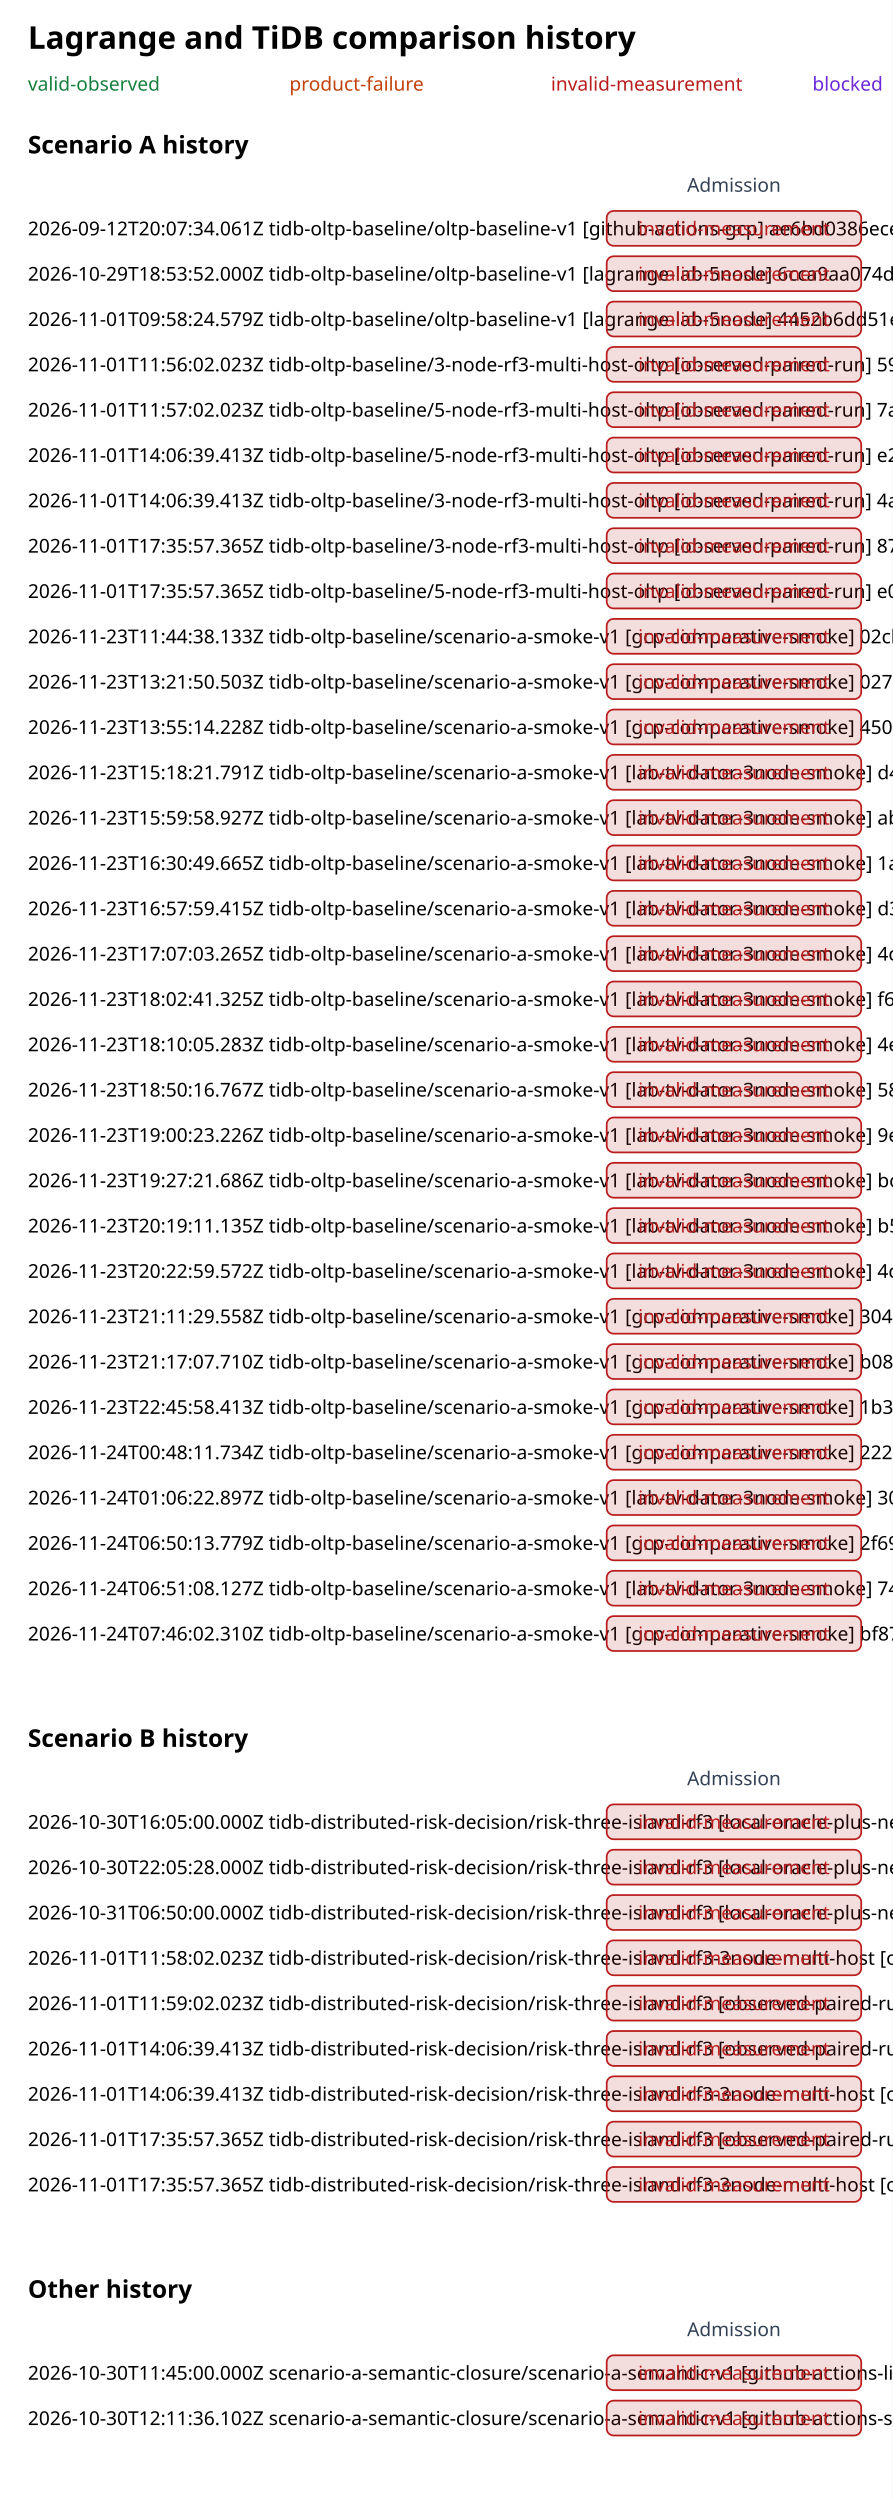
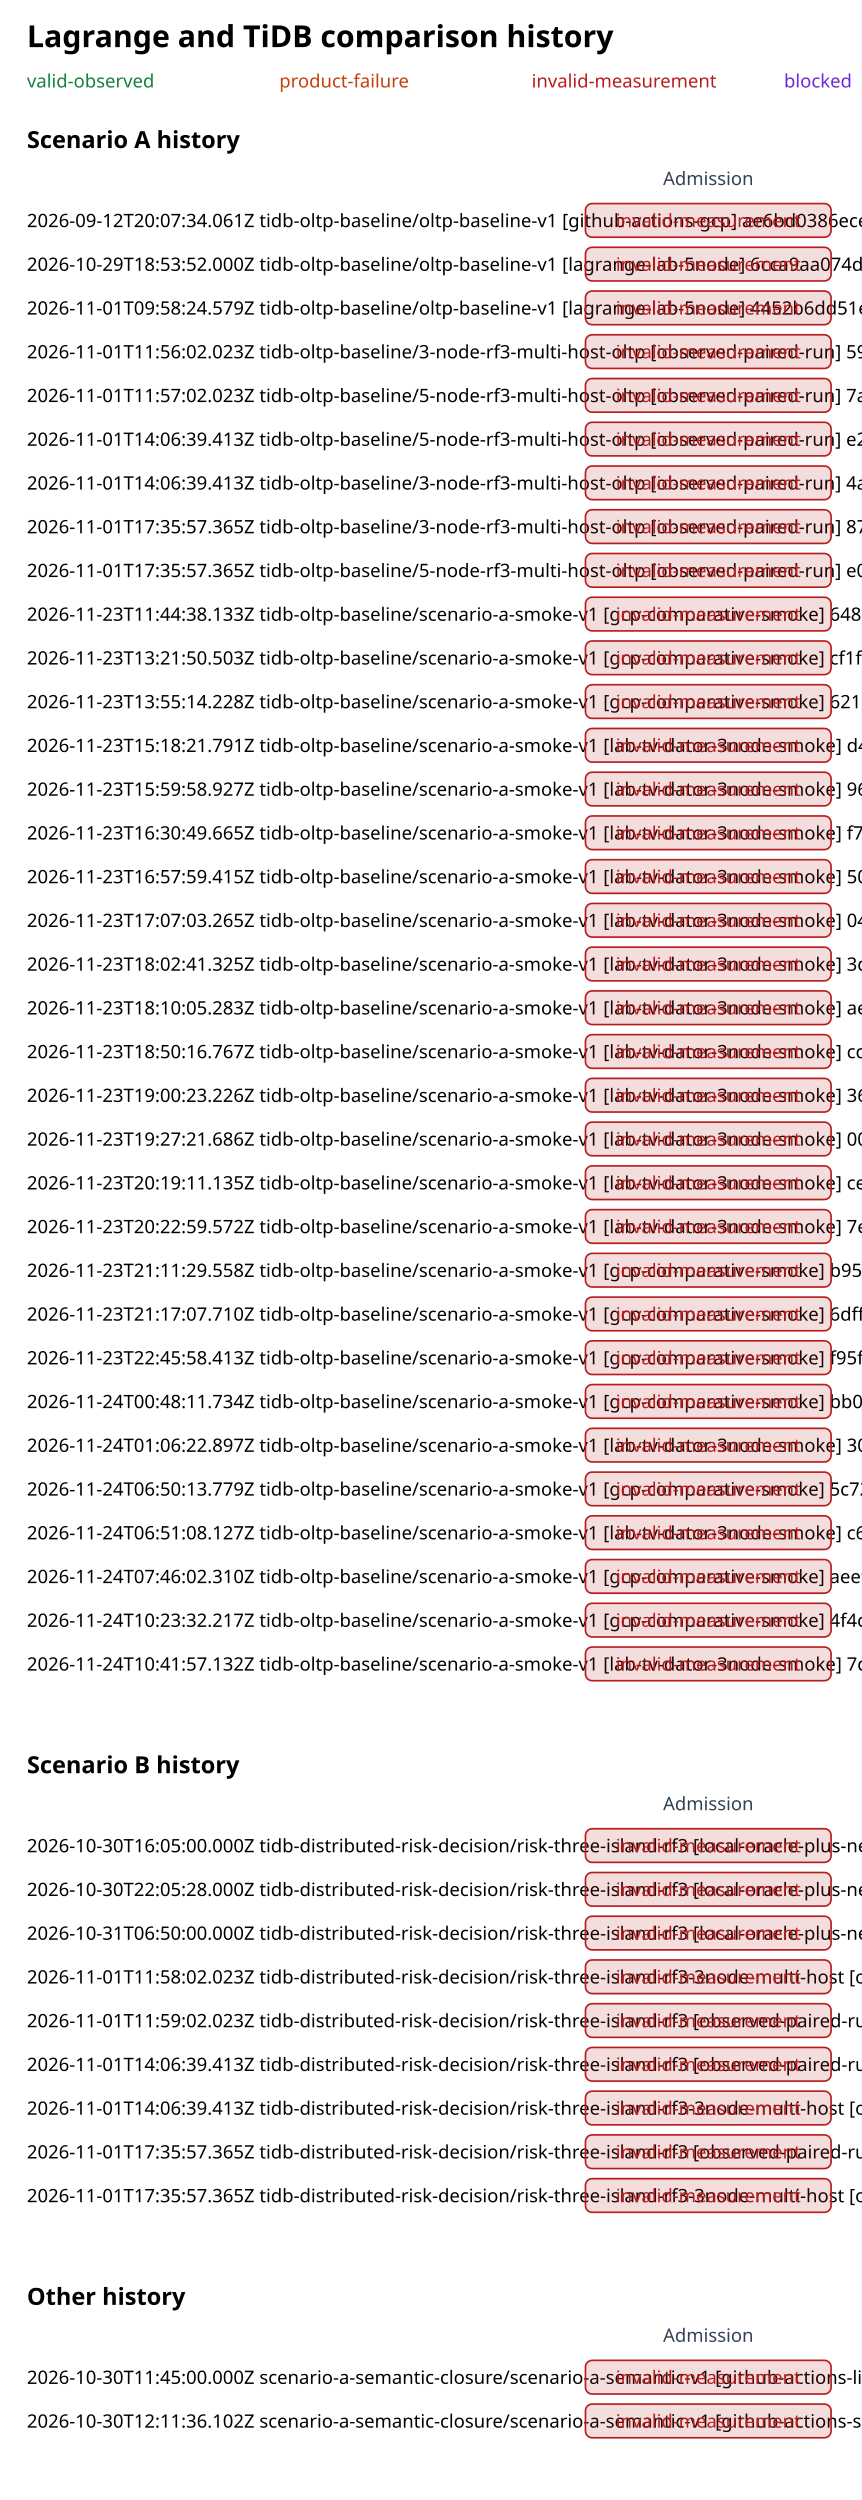
- <svg xmlns="http://www.w3.org/2000/svg" width="512" height="1434" viewBox="0 0 512 1434" font-family="sans-serif">
+ <svg xmlns="http://www.w3.org/2000/svg" width="512" height="1486" viewBox="0 0 512 1486" font-family="sans-serif">
  <rect width="100%" height="100%" fill="#ffffff" />
  <text x="16" y="28" font-size="18" font-weight="700">Lagrange and TiDB comparison history</text>
  <text x="16" y="52" font-size="11" fill="#15803d">valid-observed</text>
  <text x="166" y="52" font-size="11" fill="#c2410c">product-failure</text>
  <text x="316" y="52" font-size="11" fill="#b91c1c">invalid-measurement</text>
  <text x="466" y="52" font-size="11" fill="#6d28d9">blocked</text>
  <text x="616" y="52" font-size="11" fill="#475569">unsupported</text>
  <text x="766" y="52" font-size="11" fill="#94a3b8">not-measured</text>
  <text x="16" y="88" font-size="14" font-weight="600">Scenario A history</text>
  <text x="421" y="110" text-anchor="middle" font-size="11" fill="#334155">Admission</text>
  <text x="16" y="135" font-size="11">2026-09-12T20:07:34.061Z tidb-oltp-baseline/oltp-baseline-v1 [github-actions-gcp] ae6bd0386ece</text>
  <g>
    <rect x="348" y="121" width="146" height="20" rx="4" fill="#b91c1c" fill-opacity="0.15" stroke="#b91c1c" />
    <text x="421" y="135" text-anchor="middle" font-size="11" fill="#b91c1c">invalid-measurement</text>
  </g>
  <text x="16" y="161" font-size="11">2026-10-29T18:53:52.000Z tidb-oltp-baseline/oltp-baseline-v1 [lagrange-lab-5node] 6cca9aa074d2</text>
  <g>
    <rect x="348" y="147" width="146" height="20" rx="4" fill="#b91c1c" fill-opacity="0.15" stroke="#b91c1c" />
    <text x="421" y="161" text-anchor="middle" font-size="11" fill="#b91c1c">invalid-measurement</text>
  </g>
  <text x="16" y="187" font-size="11">2026-11-01T09:58:24.579Z tidb-oltp-baseline/oltp-baseline-v1 [lagrange-lab-5node] 4452b6dd51e2</text>
  <g>
    <rect x="348" y="173" width="146" height="20" rx="4" fill="#b91c1c" fill-opacity="0.15" stroke="#b91c1c" />
    <text x="421" y="187" text-anchor="middle" font-size="11" fill="#b91c1c">invalid-measurement</text>
  </g>
  <text x="16" y="213" font-size="11">2026-11-01T11:56:02.023Z tidb-oltp-baseline/3-node-rf3-multi-host-oltp [observed-paired-run] 59a7afbf1b8e</text>
  <g>
    <rect x="348" y="199" width="146" height="20" rx="4" fill="#b91c1c" fill-opacity="0.15" stroke="#b91c1c" />
    <text x="421" y="213" text-anchor="middle" font-size="11" fill="#b91c1c">invalid-measurement</text>
  </g>
  <text x="16" y="239" font-size="11">2026-11-01T11:57:02.023Z tidb-oltp-baseline/5-node-rf3-multi-host-oltp [observed-paired-run] 7aaf3fda8eca</text>
  <g>
    <rect x="348" y="225" width="146" height="20" rx="4" fill="#b91c1c" fill-opacity="0.15" stroke="#b91c1c" />
    <text x="421" y="239" text-anchor="middle" font-size="11" fill="#b91c1c">invalid-measurement</text>
  </g>
  <text x="16" y="265" font-size="11">2026-11-01T14:06:39.413Z tidb-oltp-baseline/5-node-rf3-multi-host-oltp [observed-paired-run] e2b828ec15de</text>
  <g>
    <rect x="348" y="251" width="146" height="20" rx="4" fill="#b91c1c" fill-opacity="0.15" stroke="#b91c1c" />
    <text x="421" y="265" text-anchor="middle" font-size="11" fill="#b91c1c">invalid-measurement</text>
  </g>
  <text x="16" y="291" font-size="11">2026-11-01T14:06:39.413Z tidb-oltp-baseline/3-node-rf3-multi-host-oltp [observed-paired-run] 4ae39281b8b5</text>
  <g>
    <rect x="348" y="277" width="146" height="20" rx="4" fill="#b91c1c" fill-opacity="0.15" stroke="#b91c1c" />
    <text x="421" y="291" text-anchor="middle" font-size="11" fill="#b91c1c">invalid-measurement</text>
  </g>
  <text x="16" y="317" font-size="11">2026-11-01T17:35:57.365Z tidb-oltp-baseline/3-node-rf3-multi-host-oltp [observed-paired-run] 87b6a4711010</text>
  <g>
    <rect x="348" y="303" width="146" height="20" rx="4" fill="#b91c1c" fill-opacity="0.15" stroke="#b91c1c" />
    <text x="421" y="317" text-anchor="middle" font-size="11" fill="#b91c1c">invalid-measurement</text>
  </g>
  <text x="16" y="343" font-size="11">2026-11-01T17:35:57.365Z tidb-oltp-baseline/5-node-rf3-multi-host-oltp [observed-paired-run] e07746af4c34</text>
  <g>
    <rect x="348" y="329" width="146" height="20" rx="4" fill="#b91c1c" fill-opacity="0.15" stroke="#b91c1c" />
    <text x="421" y="343" text-anchor="middle" font-size="11" fill="#b91c1c">invalid-measurement</text>
  </g>
-   <text x="16" y="369" font-size="11">2026-11-23T11:44:38.133Z tidb-oltp-baseline/scenario-a-smoke-v1 [gcp-comparative-smoke] 02cb32c61e4c</text>
+   <text x="16" y="369" font-size="11">2026-11-23T11:44:38.133Z tidb-oltp-baseline/scenario-a-smoke-v1 [gcp-comparative-smoke] 64824b73b691</text>
  <g>
    <rect x="348" y="355" width="146" height="20" rx="4" fill="#b91c1c" fill-opacity="0.15" stroke="#b91c1c" />
    <text x="421" y="369" text-anchor="middle" font-size="11" fill="#b91c1c">invalid-measurement</text>
  </g>
-   <text x="16" y="395" font-size="11">2026-11-23T13:21:50.503Z tidb-oltp-baseline/scenario-a-smoke-v1 [gcp-comparative-smoke] 0271fe00357a</text>
+   <text x="16" y="395" font-size="11">2026-11-23T13:21:50.503Z tidb-oltp-baseline/scenario-a-smoke-v1 [gcp-comparative-smoke] cf1f6b42a67a</text>
  <g>
    <rect x="348" y="381" width="146" height="20" rx="4" fill="#b91c1c" fill-opacity="0.15" stroke="#b91c1c" />
    <text x="421" y="395" text-anchor="middle" font-size="11" fill="#b91c1c">invalid-measurement</text>
  </g>
-   <text x="16" y="421" font-size="11">2026-11-23T13:55:14.228Z tidb-oltp-baseline/scenario-a-smoke-v1 [gcp-comparative-smoke] 45071ffbbb3f</text>
+   <text x="16" y="421" font-size="11">2026-11-23T13:55:14.228Z tidb-oltp-baseline/scenario-a-smoke-v1 [gcp-comparative-smoke] 621ac1a02a7c</text>
  <g>
    <rect x="348" y="407" width="146" height="20" rx="4" fill="#b91c1c" fill-opacity="0.15" stroke="#b91c1c" />
    <text x="421" y="421" text-anchor="middle" font-size="11" fill="#b91c1c">invalid-measurement</text>
  </g>
-   <text x="16" y="447" font-size="11">2026-11-23T15:18:21.791Z tidb-oltp-baseline/scenario-a-smoke-v1 [lab-tv-dator-3node-smoke] d4ddf353fda7</text>
+   <text x="16" y="447" font-size="11">2026-11-23T15:18:21.791Z tidb-oltp-baseline/scenario-a-smoke-v1 [lab-tv-dator-3node-smoke] d4fa5d60c0d8</text>
  <g>
    <rect x="348" y="433" width="146" height="20" rx="4" fill="#b91c1c" fill-opacity="0.15" stroke="#b91c1c" />
    <text x="421" y="447" text-anchor="middle" font-size="11" fill="#b91c1c">invalid-measurement</text>
  </g>
-   <text x="16" y="473" font-size="11">2026-11-23T15:59:58.927Z tidb-oltp-baseline/scenario-a-smoke-v1 [lab-tv-dator-3node-smoke] ab02c707e154</text>
+   <text x="16" y="473" font-size="11">2026-11-23T15:59:58.927Z tidb-oltp-baseline/scenario-a-smoke-v1 [lab-tv-dator-3node-smoke] 96250df882bd</text>
  <g>
    <rect x="348" y="459" width="146" height="20" rx="4" fill="#b91c1c" fill-opacity="0.15" stroke="#b91c1c" />
    <text x="421" y="473" text-anchor="middle" font-size="11" fill="#b91c1c">invalid-measurement</text>
  </g>
-   <text x="16" y="499" font-size="11">2026-11-23T16:30:49.665Z tidb-oltp-baseline/scenario-a-smoke-v1 [lab-tv-dator-3node-smoke] 1af1848e5080</text>
+   <text x="16" y="499" font-size="11">2026-11-23T16:30:49.665Z tidb-oltp-baseline/scenario-a-smoke-v1 [lab-tv-dator-3node-smoke] f738baede535</text>
  <g>
    <rect x="348" y="485" width="146" height="20" rx="4" fill="#b91c1c" fill-opacity="0.15" stroke="#b91c1c" />
    <text x="421" y="499" text-anchor="middle" font-size="11" fill="#b91c1c">invalid-measurement</text>
  </g>
-   <text x="16" y="525" font-size="11">2026-11-23T16:57:59.415Z tidb-oltp-baseline/scenario-a-smoke-v1 [lab-tv-dator-3node-smoke] d3946dba5bbf</text>
+   <text x="16" y="525" font-size="11">2026-11-23T16:57:59.415Z tidb-oltp-baseline/scenario-a-smoke-v1 [lab-tv-dator-3node-smoke] 507f9b45cdae</text>
  <g>
    <rect x="348" y="511" width="146" height="20" rx="4" fill="#b91c1c" fill-opacity="0.15" stroke="#b91c1c" />
    <text x="421" y="525" text-anchor="middle" font-size="11" fill="#b91c1c">invalid-measurement</text>
  </g>
-   <text x="16" y="551" font-size="11">2026-11-23T17:07:03.265Z tidb-oltp-baseline/scenario-a-smoke-v1 [lab-tv-dator-3node-smoke] 4c7b5c0e44a5</text>
+   <text x="16" y="551" font-size="11">2026-11-23T17:07:03.265Z tidb-oltp-baseline/scenario-a-smoke-v1 [lab-tv-dator-3node-smoke] 04ebde78fd0b</text>
  <g>
    <rect x="348" y="537" width="146" height="20" rx="4" fill="#b91c1c" fill-opacity="0.15" stroke="#b91c1c" />
    <text x="421" y="551" text-anchor="middle" font-size="11" fill="#b91c1c">invalid-measurement</text>
  </g>
-   <text x="16" y="577" font-size="11">2026-11-23T18:02:41.325Z tidb-oltp-baseline/scenario-a-smoke-v1 [lab-tv-dator-3node-smoke] f6f4df17eaab</text>
+   <text x="16" y="577" font-size="11">2026-11-23T18:02:41.325Z tidb-oltp-baseline/scenario-a-smoke-v1 [lab-tv-dator-3node-smoke] 3d72ac1a8a82</text>
  <g>
    <rect x="348" y="563" width="146" height="20" rx="4" fill="#b91c1c" fill-opacity="0.15" stroke="#b91c1c" />
    <text x="421" y="577" text-anchor="middle" font-size="11" fill="#b91c1c">invalid-measurement</text>
  </g>
-   <text x="16" y="603" font-size="11">2026-11-23T18:10:05.283Z tidb-oltp-baseline/scenario-a-smoke-v1 [lab-tv-dator-3node-smoke] 4eb6af934ded</text>
+   <text x="16" y="603" font-size="11">2026-11-23T18:10:05.283Z tidb-oltp-baseline/scenario-a-smoke-v1 [lab-tv-dator-3node-smoke] aea602027ee3</text>
  <g>
    <rect x="348" y="589" width="146" height="20" rx="4" fill="#b91c1c" fill-opacity="0.15" stroke="#b91c1c" />
    <text x="421" y="603" text-anchor="middle" font-size="11" fill="#b91c1c">invalid-measurement</text>
  </g>
-   <text x="16" y="629" font-size="11">2026-11-23T18:50:16.767Z tidb-oltp-baseline/scenario-a-smoke-v1 [lab-tv-dator-3node-smoke] 58f5a3364fd7</text>
+   <text x="16" y="629" font-size="11">2026-11-23T18:50:16.767Z tidb-oltp-baseline/scenario-a-smoke-v1 [lab-tv-dator-3node-smoke] cc3b47695785</text>
  <g>
    <rect x="348" y="615" width="146" height="20" rx="4" fill="#b91c1c" fill-opacity="0.15" stroke="#b91c1c" />
    <text x="421" y="629" text-anchor="middle" font-size="11" fill="#b91c1c">invalid-measurement</text>
  </g>
-   <text x="16" y="655" font-size="11">2026-11-23T19:00:23.226Z tidb-oltp-baseline/scenario-a-smoke-v1 [lab-tv-dator-3node-smoke] 9e1a7915b3a5</text>
+   <text x="16" y="655" font-size="11">2026-11-23T19:00:23.226Z tidb-oltp-baseline/scenario-a-smoke-v1 [lab-tv-dator-3node-smoke] 36f26c77015f</text>
  <g>
    <rect x="348" y="641" width="146" height="20" rx="4" fill="#b91c1c" fill-opacity="0.15" stroke="#b91c1c" />
    <text x="421" y="655" text-anchor="middle" font-size="11" fill="#b91c1c">invalid-measurement</text>
  </g>
-   <text x="16" y="681" font-size="11">2026-11-23T19:27:21.686Z tidb-oltp-baseline/scenario-a-smoke-v1 [lab-tv-dator-3node-smoke] bc4600edaecb</text>
+   <text x="16" y="681" font-size="11">2026-11-23T19:27:21.686Z tidb-oltp-baseline/scenario-a-smoke-v1 [lab-tv-dator-3node-smoke] 0029536b22eb</text>
  <g>
    <rect x="348" y="667" width="146" height="20" rx="4" fill="#b91c1c" fill-opacity="0.15" stroke="#b91c1c" />
    <text x="421" y="681" text-anchor="middle" font-size="11" fill="#b91c1c">invalid-measurement</text>
  </g>
-   <text x="16" y="707" font-size="11">2026-11-23T20:19:11.135Z tidb-oltp-baseline/scenario-a-smoke-v1 [lab-tv-dator-3node-smoke] b5d270ef55e1</text>
+   <text x="16" y="707" font-size="11">2026-11-23T20:19:11.135Z tidb-oltp-baseline/scenario-a-smoke-v1 [lab-tv-dator-3node-smoke] ce4af67b8bcf</text>
  <g>
    <rect x="348" y="693" width="146" height="20" rx="4" fill="#b91c1c" fill-opacity="0.15" stroke="#b91c1c" />
    <text x="421" y="707" text-anchor="middle" font-size="11" fill="#b91c1c">invalid-measurement</text>
  </g>
-   <text x="16" y="733" font-size="11">2026-11-23T20:22:59.572Z tidb-oltp-baseline/scenario-a-smoke-v1 [lab-tv-dator-3node-smoke] 4c7dc9719235</text>
+   <text x="16" y="733" font-size="11">2026-11-23T20:22:59.572Z tidb-oltp-baseline/scenario-a-smoke-v1 [lab-tv-dator-3node-smoke] 7e0015cbe6c1</text>
  <g>
    <rect x="348" y="719" width="146" height="20" rx="4" fill="#b91c1c" fill-opacity="0.15" stroke="#b91c1c" />
    <text x="421" y="733" text-anchor="middle" font-size="11" fill="#b91c1c">invalid-measurement</text>
  </g>
-   <text x="16" y="759" font-size="11">2026-11-23T21:11:29.558Z tidb-oltp-baseline/scenario-a-smoke-v1 [gcp-comparative-smoke] 30407165e3c5</text>
+   <text x="16" y="759" font-size="11">2026-11-23T21:11:29.558Z tidb-oltp-baseline/scenario-a-smoke-v1 [gcp-comparative-smoke] b9560df660cb</text>
  <g>
    <rect x="348" y="745" width="146" height="20" rx="4" fill="#b91c1c" fill-opacity="0.15" stroke="#b91c1c" />
    <text x="421" y="759" text-anchor="middle" font-size="11" fill="#b91c1c">invalid-measurement</text>
  </g>
-   <text x="16" y="785" font-size="11">2026-11-23T21:17:07.710Z tidb-oltp-baseline/scenario-a-smoke-v1 [gcp-comparative-smoke] b088457700f6</text>
+   <text x="16" y="785" font-size="11">2026-11-23T21:17:07.710Z tidb-oltp-baseline/scenario-a-smoke-v1 [gcp-comparative-smoke] 6dffd9f7a122</text>
  <g>
    <rect x="348" y="771" width="146" height="20" rx="4" fill="#b91c1c" fill-opacity="0.15" stroke="#b91c1c" />
    <text x="421" y="785" text-anchor="middle" font-size="11" fill="#b91c1c">invalid-measurement</text>
  </g>
-   <text x="16" y="811" font-size="11">2026-11-23T22:45:58.413Z tidb-oltp-baseline/scenario-a-smoke-v1 [gcp-comparative-smoke] 1b3dc052e33a</text>
+   <text x="16" y="811" font-size="11">2026-11-23T22:45:58.413Z tidb-oltp-baseline/scenario-a-smoke-v1 [gcp-comparative-smoke] f95f2b252c96</text>
  <g>
    <rect x="348" y="797" width="146" height="20" rx="4" fill="#b91c1c" fill-opacity="0.15" stroke="#b91c1c" />
    <text x="421" y="811" text-anchor="middle" font-size="11" fill="#b91c1c">invalid-measurement</text>
  </g>
-   <text x="16" y="837" font-size="11">2026-11-24T00:48:11.734Z tidb-oltp-baseline/scenario-a-smoke-v1 [gcp-comparative-smoke] 22233b4ae3db</text>
+   <text x="16" y="837" font-size="11">2026-11-24T00:48:11.734Z tidb-oltp-baseline/scenario-a-smoke-v1 [gcp-comparative-smoke] bb0fa9c981e5</text>
  <g>
    <rect x="348" y="823" width="146" height="20" rx="4" fill="#b91c1c" fill-opacity="0.15" stroke="#b91c1c" />
    <text x="421" y="837" text-anchor="middle" font-size="11" fill="#b91c1c">invalid-measurement</text>
  </g>
-   <text x="16" y="863" font-size="11">2026-11-24T01:06:22.897Z tidb-oltp-baseline/scenario-a-smoke-v1 [lab-tv-dator-3node-smoke] 30e663c97e0e</text>
+   <text x="16" y="863" font-size="11">2026-11-24T01:06:22.897Z tidb-oltp-baseline/scenario-a-smoke-v1 [lab-tv-dator-3node-smoke] 30e6cbe8b7d9</text>
  <g>
    <rect x="348" y="849" width="146" height="20" rx="4" fill="#b91c1c" fill-opacity="0.15" stroke="#b91c1c" />
    <text x="421" y="863" text-anchor="middle" font-size="11" fill="#b91c1c">invalid-measurement</text>
  </g>
-   <text x="16" y="889" font-size="11">2026-11-24T06:50:13.779Z tidb-oltp-baseline/scenario-a-smoke-v1 [gcp-comparative-smoke] 2f69d8b5ef9a</text>
+   <text x="16" y="889" font-size="11">2026-11-24T06:50:13.779Z tidb-oltp-baseline/scenario-a-smoke-v1 [gcp-comparative-smoke] 5c72d58d7de2</text>
  <g>
    <rect x="348" y="875" width="146" height="20" rx="4" fill="#b91c1c" fill-opacity="0.15" stroke="#b91c1c" />
    <text x="421" y="889" text-anchor="middle" font-size="11" fill="#b91c1c">invalid-measurement</text>
  </g>
-   <text x="16" y="915" font-size="11">2026-11-24T06:51:08.127Z tidb-oltp-baseline/scenario-a-smoke-v1 [lab-tv-dator-3node-smoke] 7473cf1aaddc</text>
+   <text x="16" y="915" font-size="11">2026-11-24T06:51:08.127Z tidb-oltp-baseline/scenario-a-smoke-v1 [lab-tv-dator-3node-smoke] c615d53b8e5a</text>
  <g>
    <rect x="348" y="901" width="146" height="20" rx="4" fill="#b91c1c" fill-opacity="0.15" stroke="#b91c1c" />
    <text x="421" y="915" text-anchor="middle" font-size="11" fill="#b91c1c">invalid-measurement</text>
  </g>
-   <text x="16" y="941" font-size="11">2026-11-24T07:46:02.310Z tidb-oltp-baseline/scenario-a-smoke-v1 [gcp-comparative-smoke] bf8769ce47c5</text>
+   <text x="16" y="941" font-size="11">2026-11-24T07:46:02.310Z tidb-oltp-baseline/scenario-a-smoke-v1 [gcp-comparative-smoke] aee92bfd5e87</text>
  <g>
    <rect x="348" y="927" width="146" height="20" rx="4" fill="#b91c1c" fill-opacity="0.15" stroke="#b91c1c" />
    <text x="421" y="941" text-anchor="middle" font-size="11" fill="#b91c1c">invalid-measurement</text>
  </g>
-   <text x="16" y="1002" font-size="14" font-weight="600">Scenario B history</text>
-   <text x="421" y="1024" text-anchor="middle" font-size="11" fill="#334155">Admission</text>
-   <text x="16" y="1049" font-size="11">2026-10-30T16:05:00.000Z tidb-distributed-risk-decision/risk-three-island-rf3 [local-oracle-plus-network-model] d7e5bccaf87e</text>
-   <g>
-     <rect x="348" y="1035" width="146" height="20" rx="4" fill="#b91c1c" fill-opacity="0.15" stroke="#b91c1c" />
-     <text x="421" y="1049" text-anchor="middle" font-size="11" fill="#b91c1c">invalid-measurement</text>
-   </g>
-   <text x="16" y="1075" font-size="11">2026-10-30T22:05:28.000Z tidb-distributed-risk-decision/risk-three-island-rf3 [local-oracle-plus-network-model] 830ca7fa2d21</text>
-   <g>
-     <rect x="348" y="1061" width="146" height="20" rx="4" fill="#b91c1c" fill-opacity="0.15" stroke="#b91c1c" />
-     <text x="421" y="1075" text-anchor="middle" font-size="11" fill="#b91c1c">invalid-measurement</text>
-   </g>
-   <text x="16" y="1101" font-size="11">2026-10-31T06:50:00.000Z tidb-distributed-risk-decision/risk-three-island-rf3 [local-oracle-plus-network-model] e1009e0265fe</text>
+   <text x="16" y="967" font-size="11">2026-11-24T10:23:32.217Z tidb-oltp-baseline/scenario-a-smoke-v1 [gcp-comparative-smoke] 4f4cedfa33c1</text>
+   <g>
+     <rect x="348" y="953" width="146" height="20" rx="4" fill="#b91c1c" fill-opacity="0.15" stroke="#b91c1c" />
+     <text x="421" y="967" text-anchor="middle" font-size="11" fill="#b91c1c">invalid-measurement</text>
+   </g>
+   <text x="16" y="993" font-size="11">2026-11-24T10:41:57.132Z tidb-oltp-baseline/scenario-a-smoke-v1 [lab-tv-dator-3node-smoke] 7d78e043b47c</text>
+   <g>
+     <rect x="348" y="979" width="146" height="20" rx="4" fill="#b91c1c" fill-opacity="0.15" stroke="#b91c1c" />
+     <text x="421" y="993" text-anchor="middle" font-size="11" fill="#b91c1c">invalid-measurement</text>
+   </g>
+   <text x="16" y="1054" font-size="14" font-weight="600">Scenario B history</text>
+   <text x="421" y="1076" text-anchor="middle" font-size="11" fill="#334155">Admission</text>
+   <text x="16" y="1101" font-size="11">2026-10-30T16:05:00.000Z tidb-distributed-risk-decision/risk-three-island-rf3 [local-oracle-plus-network-model] d7e5bccaf87e</text>
  <g>
    <rect x="348" y="1087" width="146" height="20" rx="4" fill="#b91c1c" fill-opacity="0.15" stroke="#b91c1c" />
    <text x="421" y="1101" text-anchor="middle" font-size="11" fill="#b91c1c">invalid-measurement</text>
  </g>
-   <text x="16" y="1127" font-size="11">2026-11-01T11:58:02.023Z tidb-distributed-risk-decision/risk-three-island-rf3-3node-multi-host [observed-paired-run] eee2d296135d</text>
+   <text x="16" y="1127" font-size="11">2026-10-30T22:05:28.000Z tidb-distributed-risk-decision/risk-three-island-rf3 [local-oracle-plus-network-model] 830ca7fa2d21</text>
  <g>
    <rect x="348" y="1113" width="146" height="20" rx="4" fill="#b91c1c" fill-opacity="0.15" stroke="#b91c1c" />
    <text x="421" y="1127" text-anchor="middle" font-size="11" fill="#b91c1c">invalid-measurement</text>
  </g>
-   <text x="16" y="1153" font-size="11">2026-11-01T11:59:02.023Z tidb-distributed-risk-decision/risk-three-island-rf3 [observed-paired-run] 0beb212c88a5</text>
+   <text x="16" y="1153" font-size="11">2026-10-31T06:50:00.000Z tidb-distributed-risk-decision/risk-three-island-rf3 [local-oracle-plus-network-model] e1009e0265fe</text>
  <g>
    <rect x="348" y="1139" width="146" height="20" rx="4" fill="#b91c1c" fill-opacity="0.15" stroke="#b91c1c" />
    <text x="421" y="1153" text-anchor="middle" font-size="11" fill="#b91c1c">invalid-measurement</text>
  </g>
-   <text x="16" y="1179" font-size="11">2026-11-01T14:06:39.413Z tidb-distributed-risk-decision/risk-three-island-rf3 [observed-paired-run] b31fb159033f</text>
+   <text x="16" y="1179" font-size="11">2026-11-01T11:58:02.023Z tidb-distributed-risk-decision/risk-three-island-rf3-3node-multi-host [observed-paired-run] eee2d296135d</text>
  <g>
    <rect x="348" y="1165" width="146" height="20" rx="4" fill="#b91c1c" fill-opacity="0.15" stroke="#b91c1c" />
    <text x="421" y="1179" text-anchor="middle" font-size="11" fill="#b91c1c">invalid-measurement</text>
  </g>
-   <text x="16" y="1205" font-size="11">2026-11-01T14:06:39.413Z tidb-distributed-risk-decision/risk-three-island-rf3-3node-multi-host [observed-paired-run] 73f64646115c</text>
+   <text x="16" y="1205" font-size="11">2026-11-01T11:59:02.023Z tidb-distributed-risk-decision/risk-three-island-rf3 [observed-paired-run] 0beb212c88a5</text>
  <g>
    <rect x="348" y="1191" width="146" height="20" rx="4" fill="#b91c1c" fill-opacity="0.15" stroke="#b91c1c" />
    <text x="421" y="1205" text-anchor="middle" font-size="11" fill="#b91c1c">invalid-measurement</text>
  </g>
-   <text x="16" y="1231" font-size="11">2026-11-01T17:35:57.365Z tidb-distributed-risk-decision/risk-three-island-rf3 [observed-paired-run] 26ab7ee09c74</text>
+   <text x="16" y="1231" font-size="11">2026-11-01T14:06:39.413Z tidb-distributed-risk-decision/risk-three-island-rf3 [observed-paired-run] b31fb159033f</text>
  <g>
    <rect x="348" y="1217" width="146" height="20" rx="4" fill="#b91c1c" fill-opacity="0.15" stroke="#b91c1c" />
    <text x="421" y="1231" text-anchor="middle" font-size="11" fill="#b91c1c">invalid-measurement</text>
  </g>
-   <text x="16" y="1257" font-size="11">2026-11-01T17:35:57.365Z tidb-distributed-risk-decision/risk-three-island-rf3-3node-multi-host [observed-paired-run] 0f785ddf2ebd</text>
+   <text x="16" y="1257" font-size="11">2026-11-01T14:06:39.413Z tidb-distributed-risk-decision/risk-three-island-rf3-3node-multi-host [observed-paired-run] 73f64646115c</text>
  <g>
    <rect x="348" y="1243" width="146" height="20" rx="4" fill="#b91c1c" fill-opacity="0.15" stroke="#b91c1c" />
    <text x="421" y="1257" text-anchor="middle" font-size="11" fill="#b91c1c">invalid-measurement</text>
  </g>
-   <text x="16" y="1318" font-size="14" font-weight="600">Other history</text>
-   <text x="421" y="1340" text-anchor="middle" font-size="11" fill="#334155">Admission</text>
-   <text x="16" y="1365" font-size="11">2026-10-30T11:45:00.000Z scenario-a-semantic-closure/scenario-a-semantic-v1 [github-actions-live] 66d08c67e9e3</text>
-   <g>
-     <rect x="348" y="1351" width="146" height="20" rx="4" fill="#b91c1c" fill-opacity="0.15" stroke="#b91c1c" />
-     <text x="421" y="1365" text-anchor="middle" font-size="11" fill="#b91c1c">invalid-measurement</text>
-   </g>
-   <text x="16" y="1391" font-size="11">2026-10-30T12:11:36.102Z scenario-a-semantic-closure/scenario-a-semantic-v1 [github-actions-semantic-closure] 0157b6d79ab0</text>
-   <g>
-     <rect x="348" y="1377" width="146" height="20" rx="4" fill="#b91c1c" fill-opacity="0.15" stroke="#b91c1c" />
-     <text x="421" y="1391" text-anchor="middle" font-size="11" fill="#b91c1c">invalid-measurement</text>
+   <text x="16" y="1283" font-size="11">2026-11-01T17:35:57.365Z tidb-distributed-risk-decision/risk-three-island-rf3 [observed-paired-run] 26ab7ee09c74</text>
+   <g>
+     <rect x="348" y="1269" width="146" height="20" rx="4" fill="#b91c1c" fill-opacity="0.15" stroke="#b91c1c" />
+     <text x="421" y="1283" text-anchor="middle" font-size="11" fill="#b91c1c">invalid-measurement</text>
+   </g>
+   <text x="16" y="1309" font-size="11">2026-11-01T17:35:57.365Z tidb-distributed-risk-decision/risk-three-island-rf3-3node-multi-host [observed-paired-run] 0f785ddf2ebd</text>
+   <g>
+     <rect x="348" y="1295" width="146" height="20" rx="4" fill="#b91c1c" fill-opacity="0.15" stroke="#b91c1c" />
+     <text x="421" y="1309" text-anchor="middle" font-size="11" fill="#b91c1c">invalid-measurement</text>
+   </g>
+   <text x="16" y="1370" font-size="14" font-weight="600">Other history</text>
+   <text x="421" y="1392" text-anchor="middle" font-size="11" fill="#334155">Admission</text>
+   <text x="16" y="1417" font-size="11">2026-10-30T11:45:00.000Z scenario-a-semantic-closure/scenario-a-semantic-v1 [github-actions-live] 66d08c67e9e3</text>
+   <g>
+     <rect x="348" y="1403" width="146" height="20" rx="4" fill="#b91c1c" fill-opacity="0.15" stroke="#b91c1c" />
+     <text x="421" y="1417" text-anchor="middle" font-size="11" fill="#b91c1c">invalid-measurement</text>
+   </g>
+   <text x="16" y="1443" font-size="11">2026-10-30T12:11:36.102Z scenario-a-semantic-closure/scenario-a-semantic-v1 [github-actions-semantic-closure] 0157b6d79ab0</text>
+   <g>
+     <rect x="348" y="1429" width="146" height="20" rx="4" fill="#b91c1c" fill-opacity="0.15" stroke="#b91c1c" />
+     <text x="421" y="1443" text-anchor="middle" font-size="11" fill="#b91c1c">invalid-measurement</text>
  </g>
</svg>
